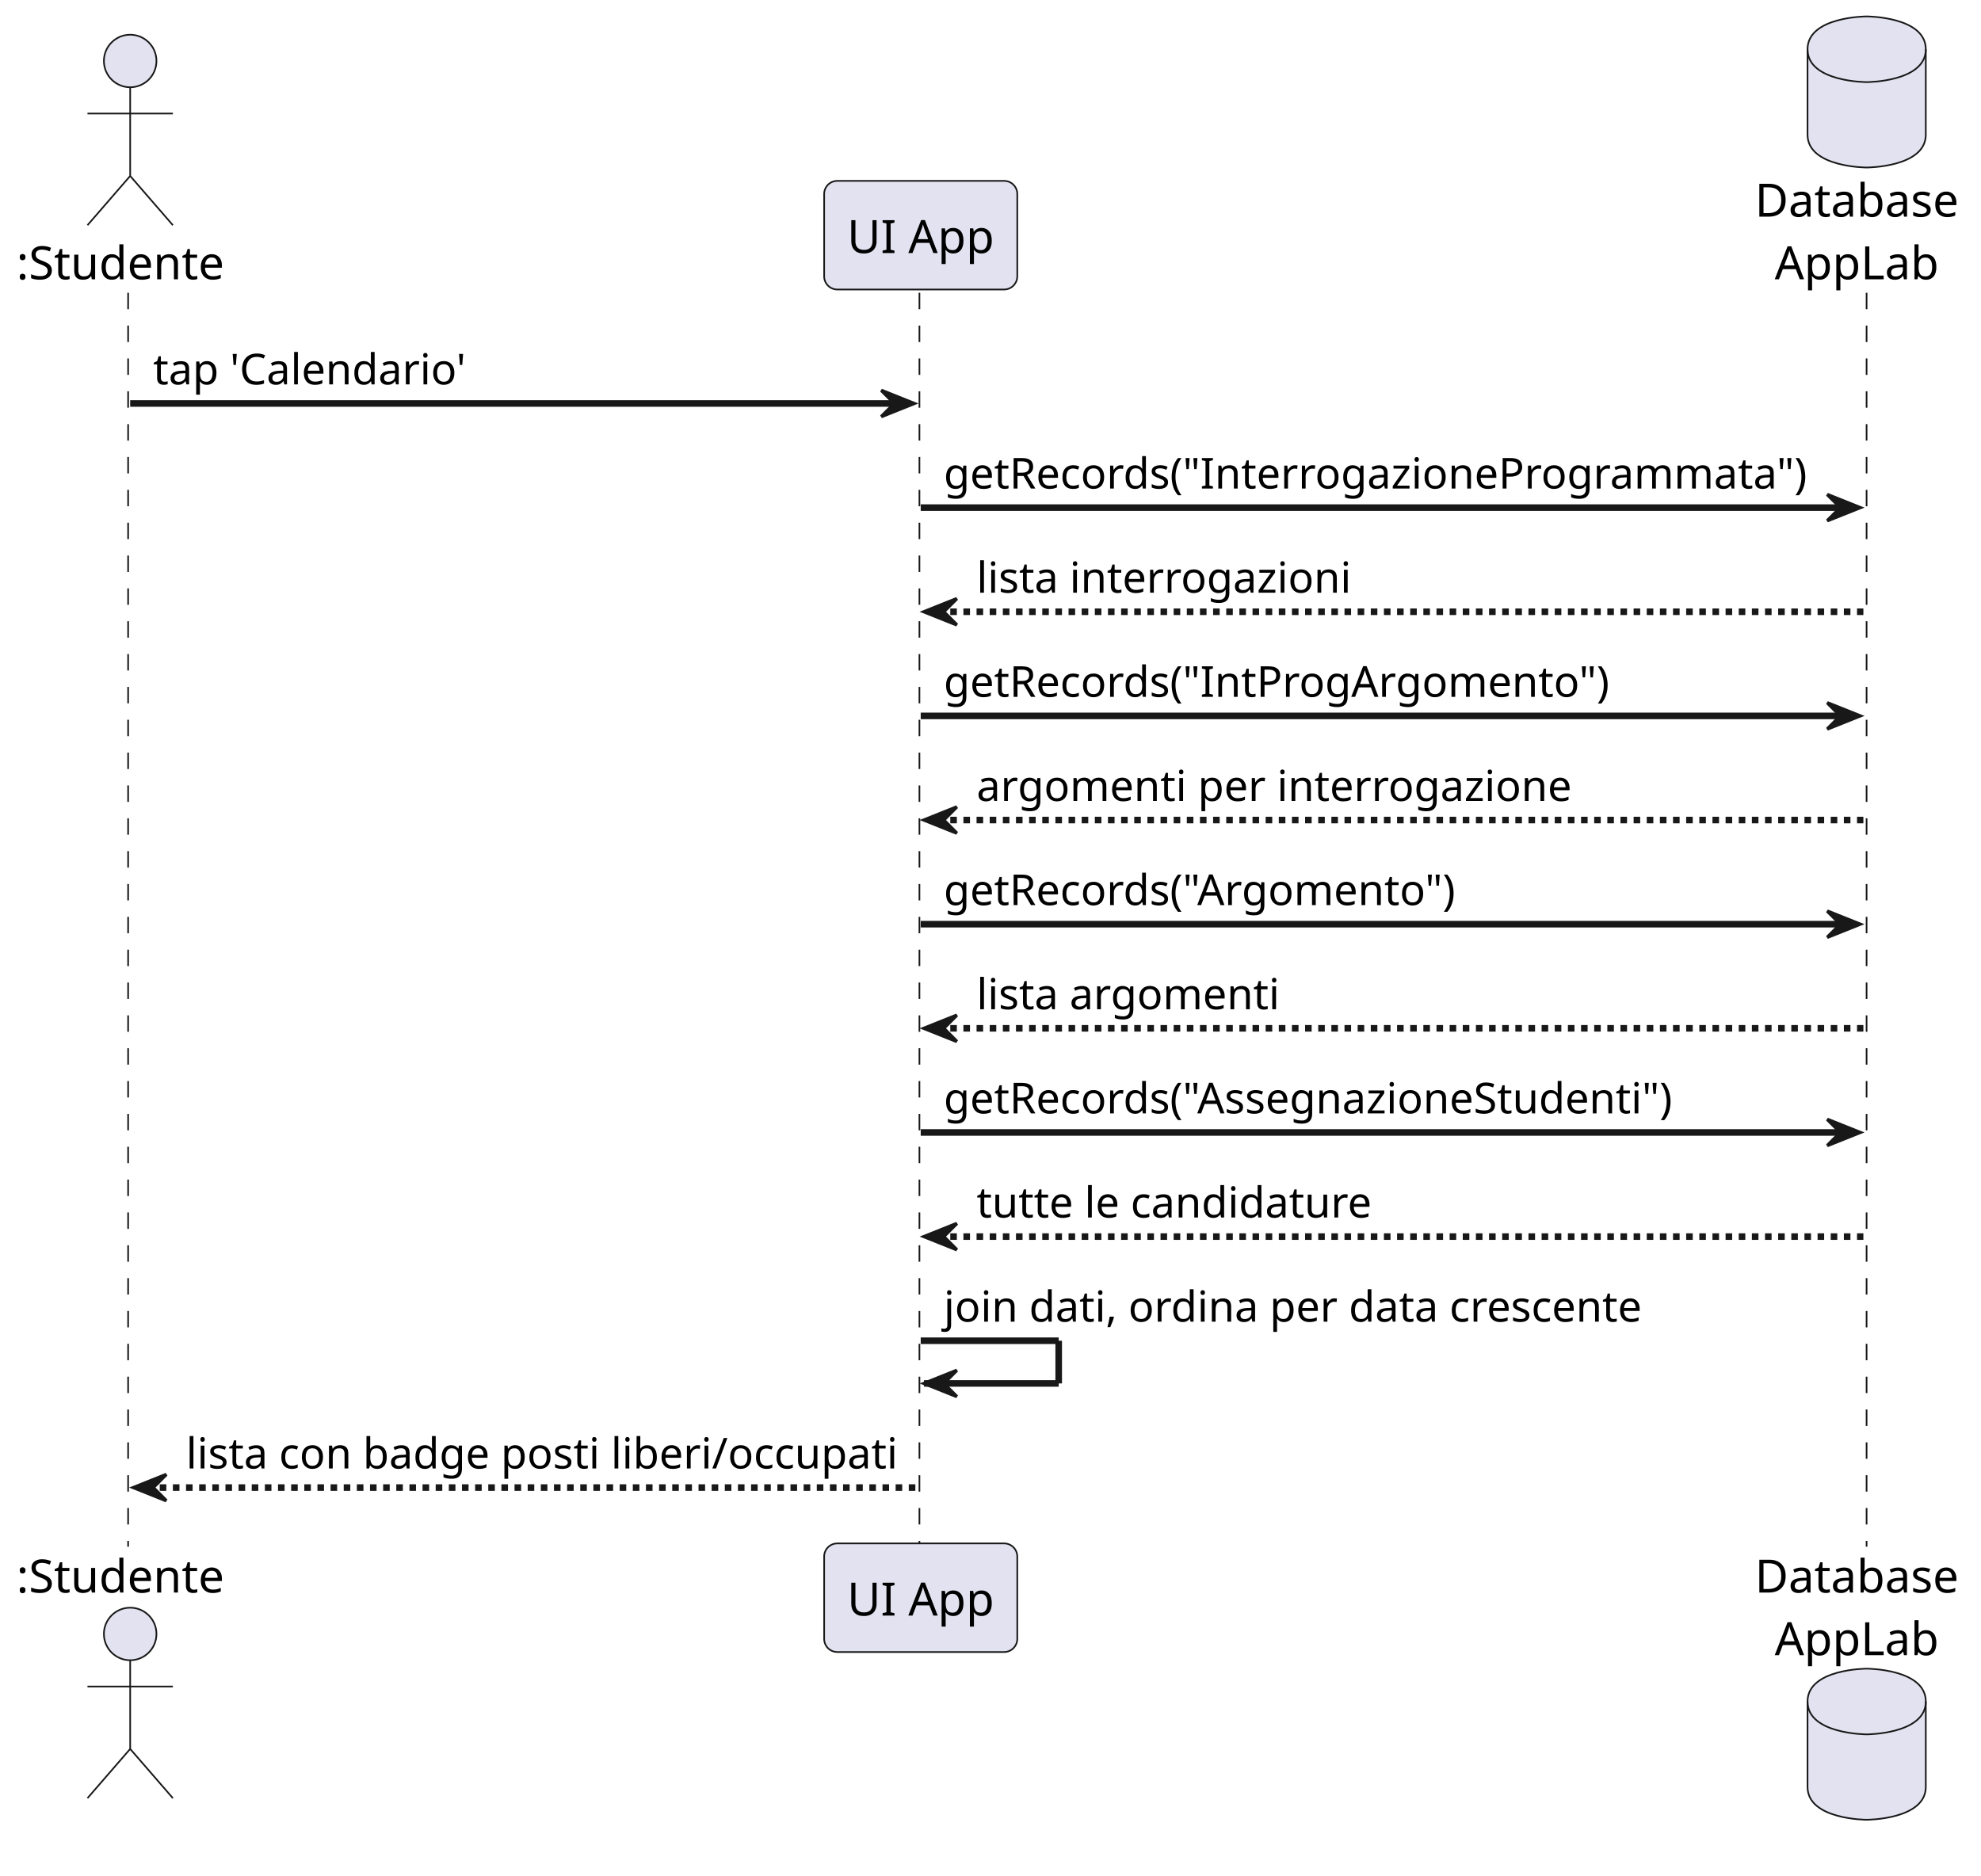
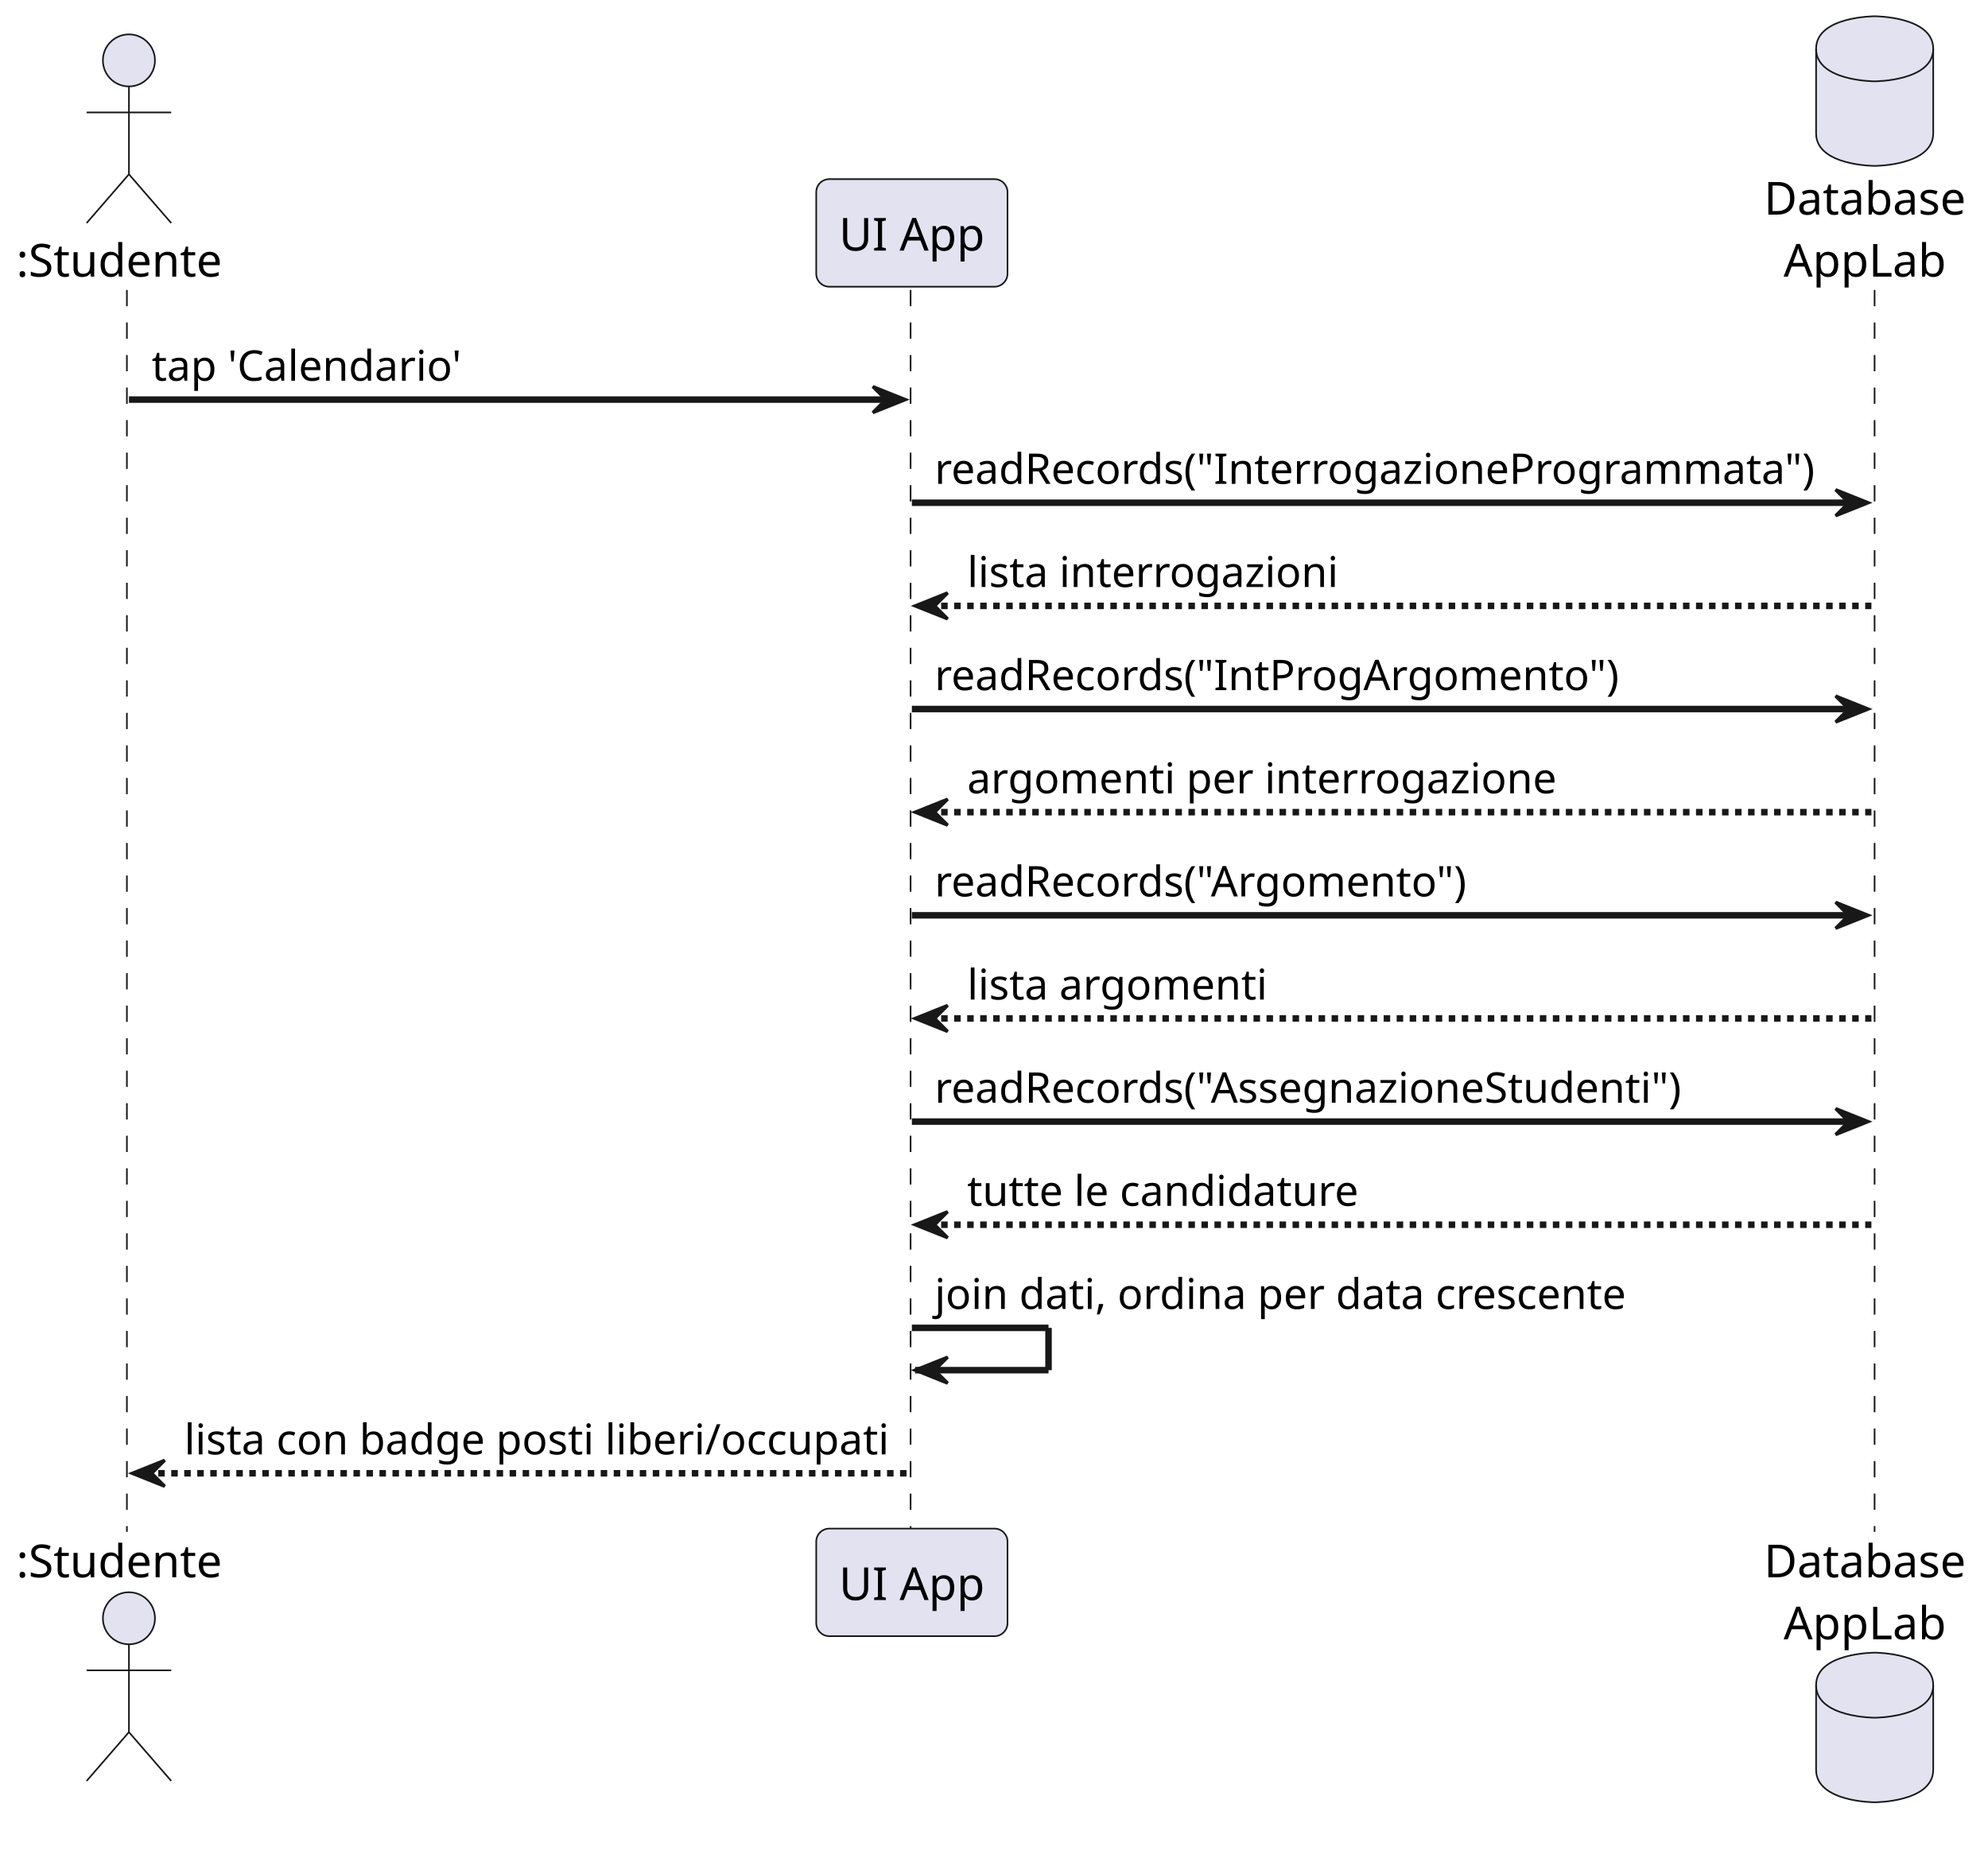
- <svg xmlns="http://www.w3.org/2000/svg" contentStyleType="text/css" data-diagram-type="SEQUENCE" height="571px" preserveAspectRatio="none" style="width:603px;height:571px;background:#FFFFFF;" version="1.1" viewBox="0 0 603 571" width="603px" zoomAndPan="magnify">
+ <svg xmlns="http://www.w3.org/2000/svg" contentStyleType="text/css" data-diagram-type="SEQUENCE" height="571px" preserveAspectRatio="none" style="width:611px;height:571px;background:#FFFFFF;" version="1.1" viewBox="0 0 611 571" width="611px" zoomAndPan="magnify">
  <defs />
  <g>
    <g class="participant-lifeline" data-entity-uid="part1" data-qualified-name="S" id="part1-lifeline">
      <g>
        <rect fill="#000000" fill-opacity="0" height="381.766" width="8" x="35.626" y="89.136" />
        <line style="stroke:#181818;stroke-width:0.5;stroke-dasharray:5,5;" x1="39" x2="39" y1="89.136" y2="470.902" />
      </g>
    </g>
    <g class="participant-lifeline" data-entity-uid="part2" data-qualified-name="UI" id="part2-lifeline">
      <g>
        <rect fill="#000000" fill-opacity="0" height="381.766" width="8" x="276.258" y="89.136" />
        <line style="stroke:#181818;stroke-width:0.5;stroke-dasharray:5,5;" x1="279.865" x2="279.865" y1="89.136" y2="470.902" />
      </g>
    </g>
    <g class="participant-lifeline" data-entity-uid="part3" data-qualified-name="DB" id="part3-lifeline">
      <g>
-         <rect fill="#000000" fill-opacity="0" height="381.766" width="8" x="564.197" y="89.136" />
-         <line style="stroke:#181818;stroke-width:0.5;stroke-dasharray:5,5;" x1="568.173" x2="568.173" y1="89.136" y2="470.902" />
+         <rect fill="#000000" fill-opacity="0" height="381.766" width="8" x="572.166" y="89.136" />
+         <line style="stroke:#181818;stroke-width:0.5;stroke-dasharray:5,5;" x1="576.142" x2="576.142" y1="89.136" y2="470.902" />
      </g>
    </g>
    <g class="participant participant-head" data-entity-uid="part1" data-qualified-name="S" id="part1-head">
      <text fill="#000000" font-family="sans-serif" font-size="14" lengthAdjust="spacing" textLength="63.252" x="5" y="85.034">:Studente</text>
      <ellipse cx="39.626" cy="18.568" fill="#E2E2F0" rx="8" ry="8" style="stroke:#181818;stroke-width:0.5;" />
      <path d="M39.626,26.568 L39.626,53.568 M26.626,34.568 L52.626,34.568 M39.626,53.568 L26.626,68.568 M39.626,53.568 L52.626,68.568" fill="none" style="stroke:#181818;stroke-width:0.5;" />
    </g>
    <g class="participant participant-tail" data-entity-uid="part1" data-qualified-name="S" id="part1-tail">
      <text fill="#000000" font-family="sans-serif" font-size="14" lengthAdjust="spacing" textLength="63.252" x="5" y="484.868">:Studente</text>
      <ellipse cx="39.626" cy="497.47" fill="#E2E2F0" rx="8" ry="8" style="stroke:#181818;stroke-width:0.5;" />
      <path d="M39.626,505.47 L39.626,532.47 M26.626,513.47 L52.626,513.47 M39.626,532.47 L26.626,547.47 M39.626,532.47 L52.626,547.47" fill="none" style="stroke:#181818;stroke-width:0.5;" />
    </g>
    <g class="participant participant-head" data-entity-uid="part2" data-qualified-name="UI" id="part2-head">
      <rect fill="#E2E2F0" height="33.068" rx="4" ry="4" style="stroke:#181818;stroke-width:0.5;" width="58.786" x="250.865" y="55.068" />
      <text fill="#000000" font-family="sans-serif" font-size="14" lengthAdjust="spacing" textLength="44.786" x="257.865" y="77.034">UI App</text>
    </g>
    <g class="participant participant-tail" data-entity-uid="part2" data-qualified-name="UI" id="part2-tail">
      <rect fill="#E2E2F0" height="33.068" rx="4" ry="4" style="stroke:#181818;stroke-width:0.5;" width="58.786" x="250.865" y="469.902" />
      <text fill="#000000" font-family="sans-serif" font-size="14" lengthAdjust="spacing" textLength="44.786" x="257.865" y="491.868">UI App</text>
    </g>
    <g class="participant participant-head" data-entity-uid="part3" data-qualified-name="DB" id="part3-head">
-       <text fill="#000000" font-family="sans-serif" font-size="14" lengthAdjust="spacing" textLength="62.048" x="534.173" y="65.966">Database</text>
-       <text fill="#000000" font-family="sans-serif" font-size="14" lengthAdjust="spacing" textLength="49.966" x="540.214" y="85.034">AppLab</text>
-       <path d="M550.197,15 C550.197,5 568.197,5 568.197,5 C568.197,5 586.197,5 586.197,15 L586.197,41 C586.197,51 568.197,51 568.197,51 C568.197,51 550.197,51 550.197,41 L550.197,15" fill="#E2E2F0" style="stroke:#181818;stroke-width:0.5;" />
-       <path d="M550.197,15 C550.197,25 568.197,25 568.197,25 C568.197,25 586.197,25 586.197,15" fill="none" style="stroke:#181818;stroke-width:0.5;" />
+       <text fill="#000000" font-family="sans-serif" font-size="14" lengthAdjust="spacing" textLength="62.048" x="542.142" y="65.966">Database</text>
+       <text fill="#000000" font-family="sans-serif" font-size="14" lengthAdjust="spacing" textLength="49.966" x="548.183" y="85.034">AppLab</text>
+       <path d="M558.166,15 C558.166,5 576.166,5 576.166,5 C576.166,5 594.166,5 594.166,15 L594.166,41 C594.166,51 576.166,51 576.166,51 C576.166,51 558.166,51 558.166,41 L558.166,15" fill="#E2E2F0" style="stroke:#181818;stroke-width:0.5;" />
+       <path d="M558.166,15 C558.166,25 576.166,25 576.166,25 C576.166,25 594.166,25 594.166,15" fill="none" style="stroke:#181818;stroke-width:0.5;" />
    </g>
    <g class="participant participant-tail" data-entity-uid="part3" data-qualified-name="DB" id="part3-tail">
-       <text fill="#000000" font-family="sans-serif" font-size="14" lengthAdjust="spacing" textLength="62.048" x="534.173" y="484.868">Database</text>
-       <text fill="#000000" font-family="sans-serif" font-size="14" lengthAdjust="spacing" textLength="49.966" x="540.214" y="503.936">AppLab</text>
-       <path d="M550.197,518.038 C550.197,508.038 568.197,508.038 568.197,508.038 C568.197,508.038 586.197,508.038 586.197,518.038 L586.197,544.038 C586.197,554.038 568.197,554.038 568.197,554.038 C568.197,554.038 550.197,554.038 550.197,544.038 L550.197,518.038" fill="#E2E2F0" style="stroke:#181818;stroke-width:0.5;" />
-       <path d="M550.197,518.038 C550.197,528.038 568.197,528.038 568.197,528.038 C568.197,528.038 586.197,528.038 586.197,518.038" fill="none" style="stroke:#181818;stroke-width:0.5;" />
+       <text fill="#000000" font-family="sans-serif" font-size="14" lengthAdjust="spacing" textLength="62.048" x="542.142" y="484.868">Database</text>
+       <text fill="#000000" font-family="sans-serif" font-size="14" lengthAdjust="spacing" textLength="49.966" x="548.183" y="503.936">AppLab</text>
+       <path d="M558.166,518.038 C558.166,508.038 576.166,508.038 576.166,508.038 C576.166,508.038 594.166,508.038 594.166,518.038 L594.166,544.038 C594.166,554.038 576.166,554.038 576.166,554.038 C576.166,554.038 558.166,554.038 558.166,544.038 L558.166,518.038" fill="#E2E2F0" style="stroke:#181818;stroke-width:0.5;" />
+       <path d="M558.166,518.038 C558.166,528.038 576.166,528.038 576.166,528.038 C576.166,528.038 594.166,528.038 594.166,518.038" fill="none" style="stroke:#181818;stroke-width:0.5;" />
    </g>
    <g class="message" data-entity-1="part1" data-entity-2="part2" id="msg1">
      <polygon fill="#181818" points="268.258,118.842,278.258,122.842,268.258,126.842,272.258,122.842" style="stroke:#181818;stroke-width:1;" />
      <line style="stroke:#181818;stroke-width:2;" x1="39.626" x2="274.258" y1="122.842" y2="122.842" />
      <text fill="#000000" font-family="sans-serif" font-size="13" lengthAdjust="spacing" textLength="95.316" x="46.626" y="117.033">tap 'Calendario'</text>
    </g>
    <g class="message" data-entity-1="part2" data-entity-2="part3" id="msg2">
-       <polygon fill="#181818" points="556.197,150.548,566.197,154.548,556.197,158.548,560.197,154.548" style="stroke:#181818;stroke-width:1;" />
-       <line style="stroke:#181818;stroke-width:2;" x1="280.258" x2="562.197" y1="154.548" y2="154.548" />
-       <text fill="#000000" font-family="sans-serif" font-size="13" lengthAdjust="spacing" textLength="263.939" x="287.258" y="148.739">getRecords("InterrogazioneProgrammata")</text>
+       <polygon fill="#181818" points="564.166,150.548,574.166,154.548,564.166,158.548,568.166,154.548" style="stroke:#181818;stroke-width:1;" />
+       <line style="stroke:#181818;stroke-width:2;" x1="280.258" x2="570.166" y1="154.548" y2="154.548" />
+       <text fill="#000000" font-family="sans-serif" font-size="13" lengthAdjust="spacing" textLength="271.908" x="287.258" y="148.739">readRecords("InterrogazioneProgrammata")</text>
    </g>
    <g class="message" data-entity-1="part3" data-entity-2="part2" id="msg3">
      <polygon fill="#181818" points="291.258,182.254,281.258,186.254,291.258,190.254,287.258,186.254" style="stroke:#181818;stroke-width:1;" />
-       <line style="stroke:#181818;stroke-width:2;stroke-dasharray:2,2;" x1="285.258" x2="567.197" y1="186.254" y2="186.254" />
+       <line style="stroke:#181818;stroke-width:2;stroke-dasharray:2,2;" x1="285.258" x2="575.166" y1="186.254" y2="186.254" />
      <text fill="#000000" font-family="sans-serif" font-size="13" lengthAdjust="spacing" textLength="114.322" x="297.258" y="180.445">lista interrogazioni</text>
    </g>
    <g class="message" data-entity-1="part2" data-entity-2="part3" id="msg4">
-       <polygon fill="#181818" points="556.197,213.96,566.197,217.96,556.197,221.96,560.197,217.96" style="stroke:#181818;stroke-width:1;" />
-       <line style="stroke:#181818;stroke-width:2;" x1="280.258" x2="562.197" y1="217.96" y2="217.96" />
-       <text fill="#000000" font-family="sans-serif" font-size="13" lengthAdjust="spacing" textLength="203.385" x="287.258" y="212.151">getRecords("IntProgArgomento")</text>
+       <polygon fill="#181818" points="564.166,213.96,574.166,217.96,564.166,221.96,568.166,217.96" style="stroke:#181818;stroke-width:1;" />
+       <line style="stroke:#181818;stroke-width:2;" x1="280.258" x2="570.166" y1="217.96" y2="217.96" />
+       <text fill="#000000" font-family="sans-serif" font-size="13" lengthAdjust="spacing" textLength="211.354" x="287.258" y="212.151">readRecords("IntProgArgomento")</text>
    </g>
    <g class="message" data-entity-1="part3" data-entity-2="part2" id="msg5">
      <polygon fill="#181818" points="291.258,245.666,281.258,249.666,291.258,253.666,287.258,249.666" style="stroke:#181818;stroke-width:1;" />
-       <line style="stroke:#181818;stroke-width:2;stroke-dasharray:2,2;" x1="285.258" x2="567.197" y1="249.666" y2="249.666" />
+       <line style="stroke:#181818;stroke-width:2;stroke-dasharray:2,2;" x1="285.258" x2="575.166" y1="249.666" y2="249.666" />
      <text fill="#000000" font-family="sans-serif" font-size="13" lengthAdjust="spacing" textLength="181.545" x="297.258" y="243.857">argomenti per interrogazione</text>
    </g>
    <g class="message" data-entity-1="part2" data-entity-2="part3" id="msg6">
-       <polygon fill="#181818" points="556.197,277.372,566.197,281.372,556.197,285.372,560.197,281.372" style="stroke:#181818;stroke-width:1;" />
-       <line style="stroke:#181818;stroke-width:2;" x1="280.258" x2="562.197" y1="281.372" y2="281.372" />
-       <text fill="#000000" font-family="sans-serif" font-size="13" lengthAdjust="spacing" textLength="157.157" x="287.258" y="275.563">getRecords("Argomento")</text>
+       <polygon fill="#181818" points="564.166,277.372,574.166,281.372,564.166,285.372,568.166,281.372" style="stroke:#181818;stroke-width:1;" />
+       <line style="stroke:#181818;stroke-width:2;" x1="280.258" x2="570.166" y1="281.372" y2="281.372" />
+       <text fill="#000000" font-family="sans-serif" font-size="13" lengthAdjust="spacing" textLength="165.126" x="287.258" y="275.563">readRecords("Argomento")</text>
    </g>
    <g class="message" data-entity-1="part3" data-entity-2="part2" id="msg7">
      <polygon fill="#181818" points="291.258,309.078,281.258,313.078,291.258,317.078,287.258,313.078" style="stroke:#181818;stroke-width:1;" />
-       <line style="stroke:#181818;stroke-width:2;stroke-dasharray:2,2;" x1="285.258" x2="567.197" y1="313.078" y2="313.078" />
+       <line style="stroke:#181818;stroke-width:2;stroke-dasharray:2,2;" x1="285.258" x2="575.166" y1="313.078" y2="313.078" />
      <text fill="#000000" font-family="sans-serif" font-size="13" lengthAdjust="spacing" textLength="92.391" x="297.258" y="307.269">lista argomenti</text>
    </g>
    <g class="message" data-entity-1="part2" data-entity-2="part3" id="msg8">
-       <polygon fill="#181818" points="556.197,340.784,566.197,344.784,556.197,348.784,560.197,344.784" style="stroke:#181818;stroke-width:1;" />
-       <line style="stroke:#181818;stroke-width:2;" x1="280.258" x2="562.197" y1="344.784" y2="344.784" />
-       <text fill="#000000" font-family="sans-serif" font-size="13" lengthAdjust="spacing" textLength="222.924" x="287.258" y="338.975">getRecords("AssegnazioneStudenti")</text>
+       <polygon fill="#181818" points="564.166,340.784,574.166,344.784,564.166,348.784,568.166,344.784" style="stroke:#181818;stroke-width:1;" />
+       <line style="stroke:#181818;stroke-width:2;" x1="280.258" x2="570.166" y1="344.784" y2="344.784" />
+       <text fill="#000000" font-family="sans-serif" font-size="13" lengthAdjust="spacing" textLength="230.893" x="287.258" y="338.975">readRecords("AssegnazioneStudenti")</text>
    </g>
    <g class="message" data-entity-1="part3" data-entity-2="part2" id="msg9">
      <polygon fill="#181818" points="291.258,372.49,281.258,376.49,291.258,380.49,287.258,376.49" style="stroke:#181818;stroke-width:1;" />
-       <line style="stroke:#181818;stroke-width:2;stroke-dasharray:2,2;" x1="285.258" x2="567.197" y1="376.49" y2="376.49" />
+       <line style="stroke:#181818;stroke-width:2;stroke-dasharray:2,2;" x1="285.258" x2="575.166" y1="376.49" y2="376.49" />
      <text fill="#000000" font-family="sans-serif" font-size="13" lengthAdjust="spacing" textLength="120.523" x="297.258" y="370.681">tutte le candidature</text>
    </g>
    <g class="message" data-entity-1="part2" data-entity-2="part2" id="msg10">
      <line style="stroke:#181818;stroke-width:2;" x1="280.258" x2="322.258" y1="408.196" y2="408.196" />
      <line style="stroke:#181818;stroke-width:2;" x1="322.258" x2="322.258" y1="408.196" y2="421.196" />
      <line style="stroke:#181818;stroke-width:2;" x1="281.258" x2="322.258" y1="421.196" y2="421.196" />
      <polygon fill="#181818" points="291.258,417.196,281.258,421.196,291.258,425.196,287.258,421.196" style="stroke:#181818;stroke-width:1;" />
      <text fill="#000000" font-family="sans-serif" font-size="13" lengthAdjust="spacing" textLength="213.005" x="287.258" y="402.387">join dati, ordina per data crescente</text>
    </g>
    <g class="message" data-entity-1="part2" data-entity-2="part1" id="msg11">
      <polygon fill="#181818" points="50.626,448.902,40.626,452.902,50.626,456.902,46.626,452.902" style="stroke:#181818;stroke-width:1;" />
      <line style="stroke:#181818;stroke-width:2;stroke-dasharray:2,2;" x1="44.626" x2="279.258" y1="452.902" y2="452.902" />
      <text fill="#000000" font-family="sans-serif" font-size="13" lengthAdjust="spacing" textLength="216.632" x="56.626" y="447.093">lista con badge posti liberi/occupati</text>
    </g>
  </g>
</svg>
